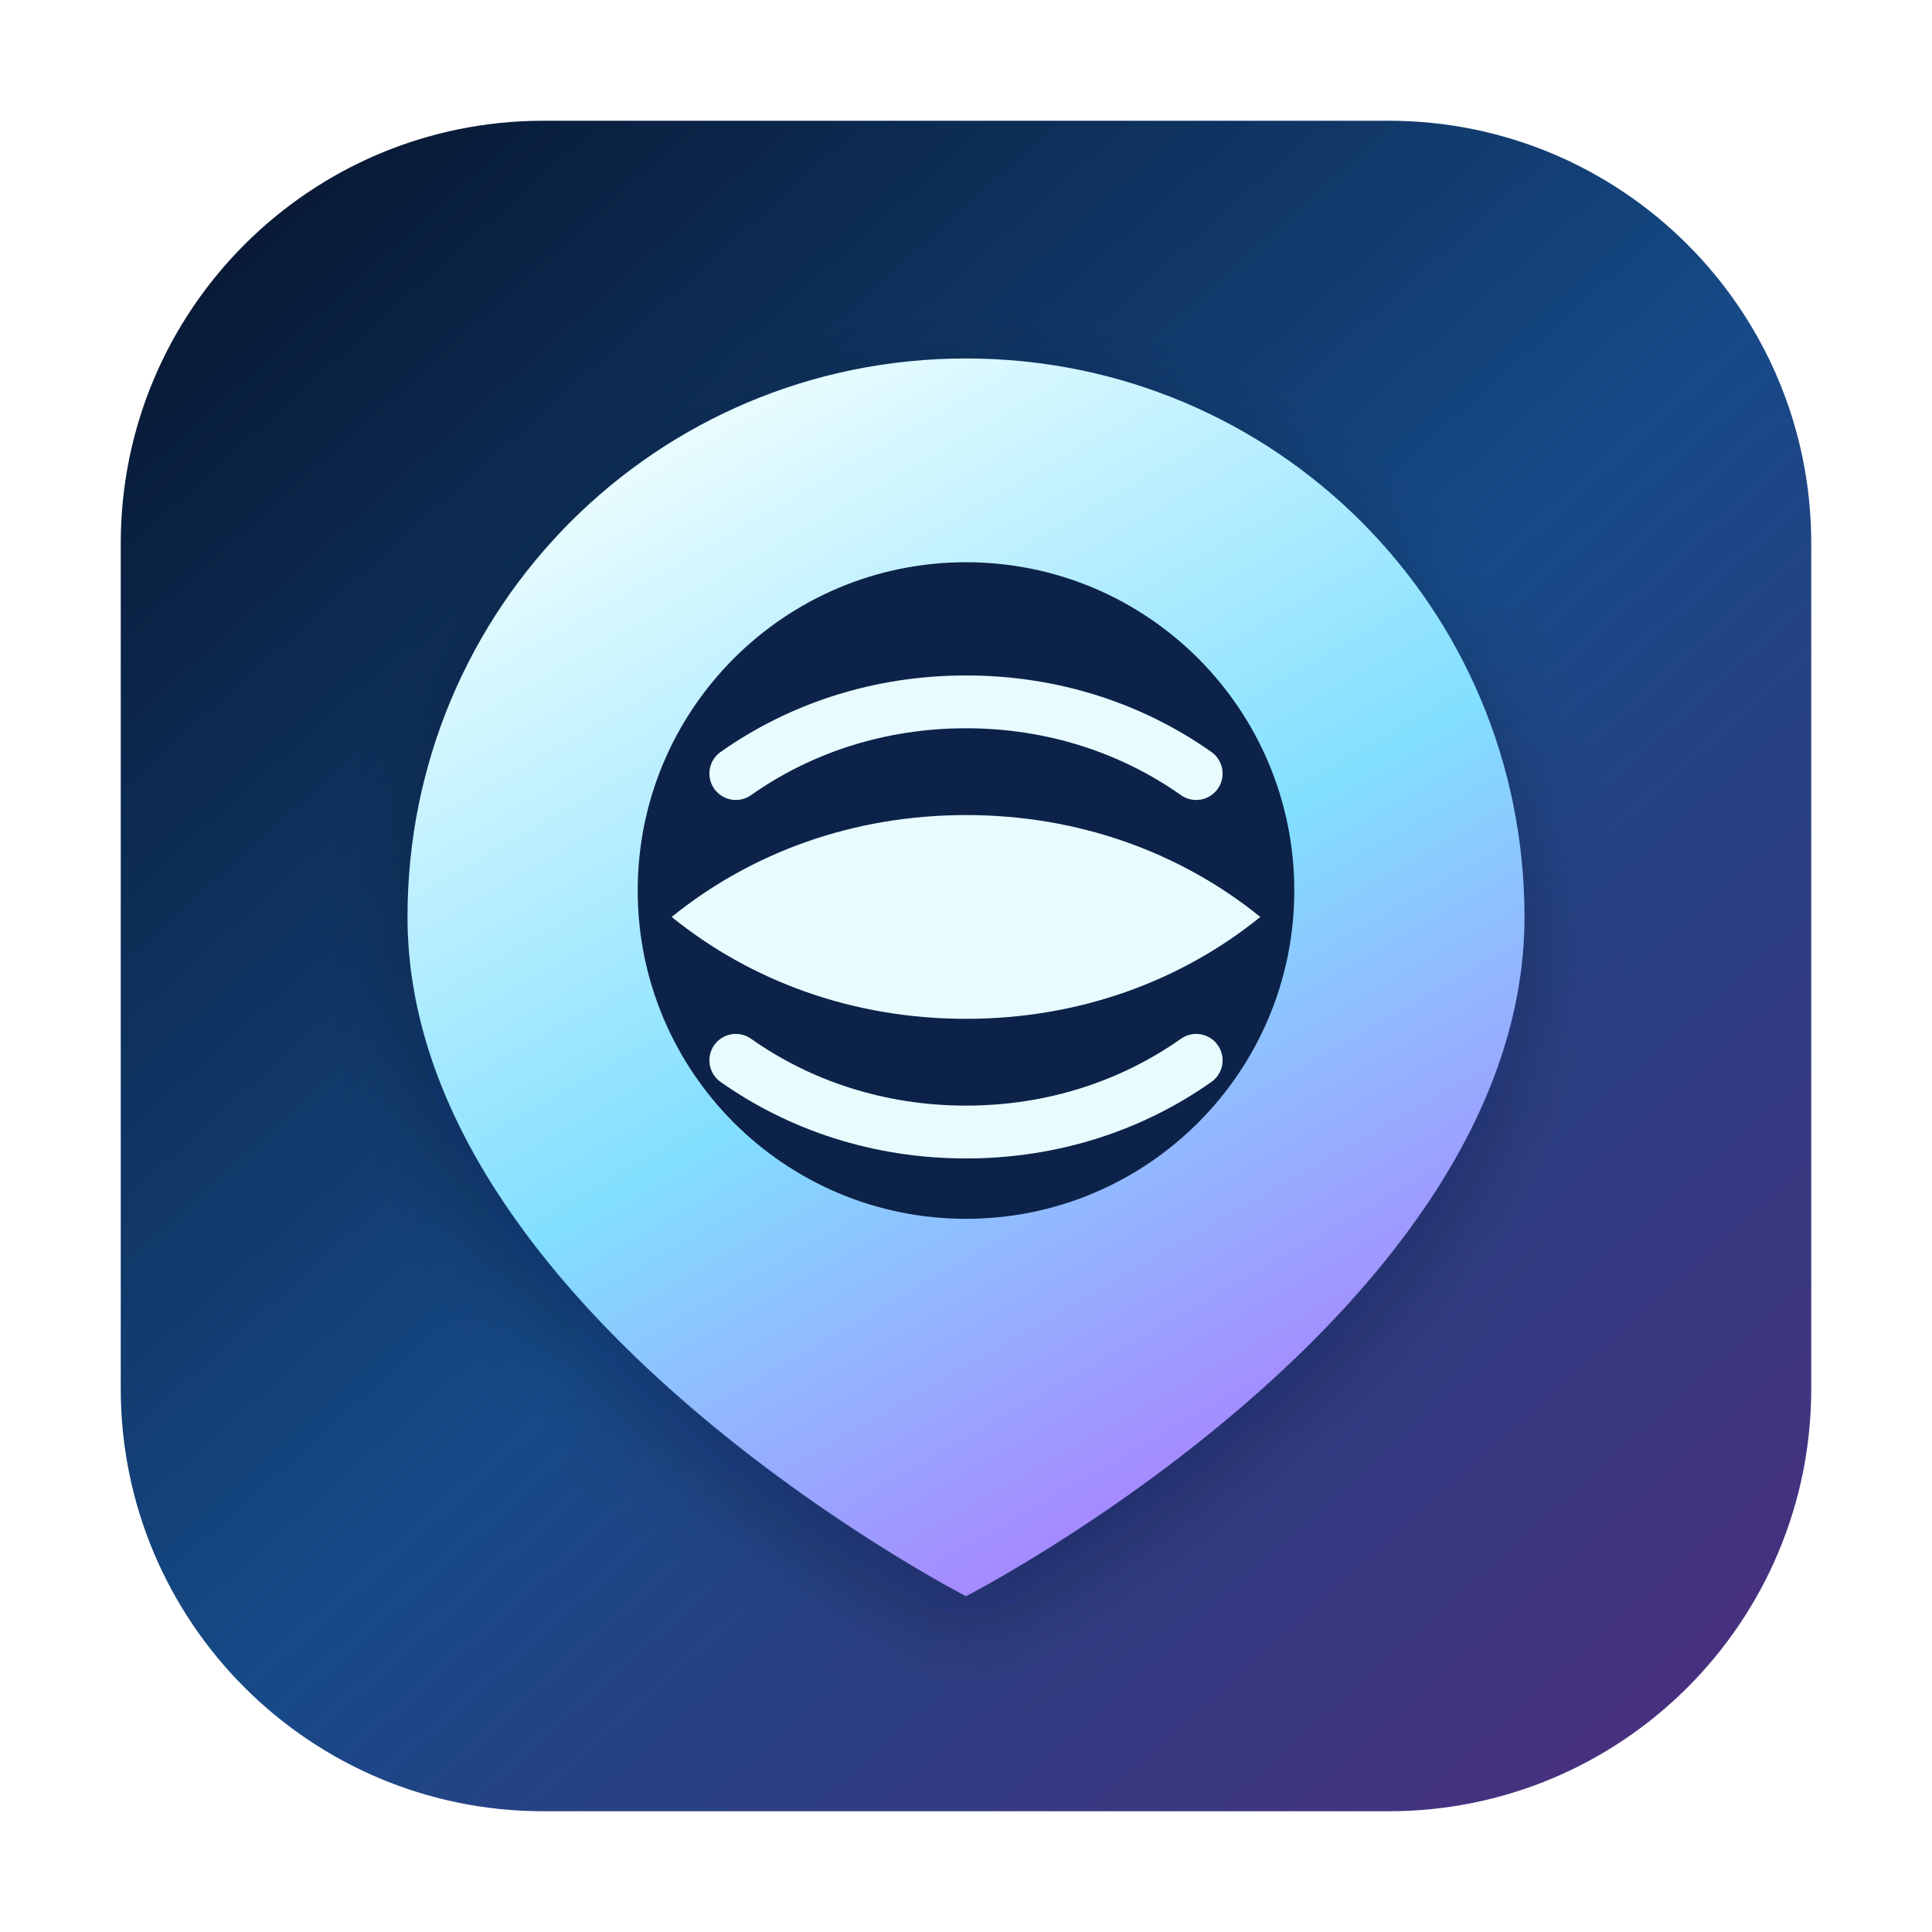
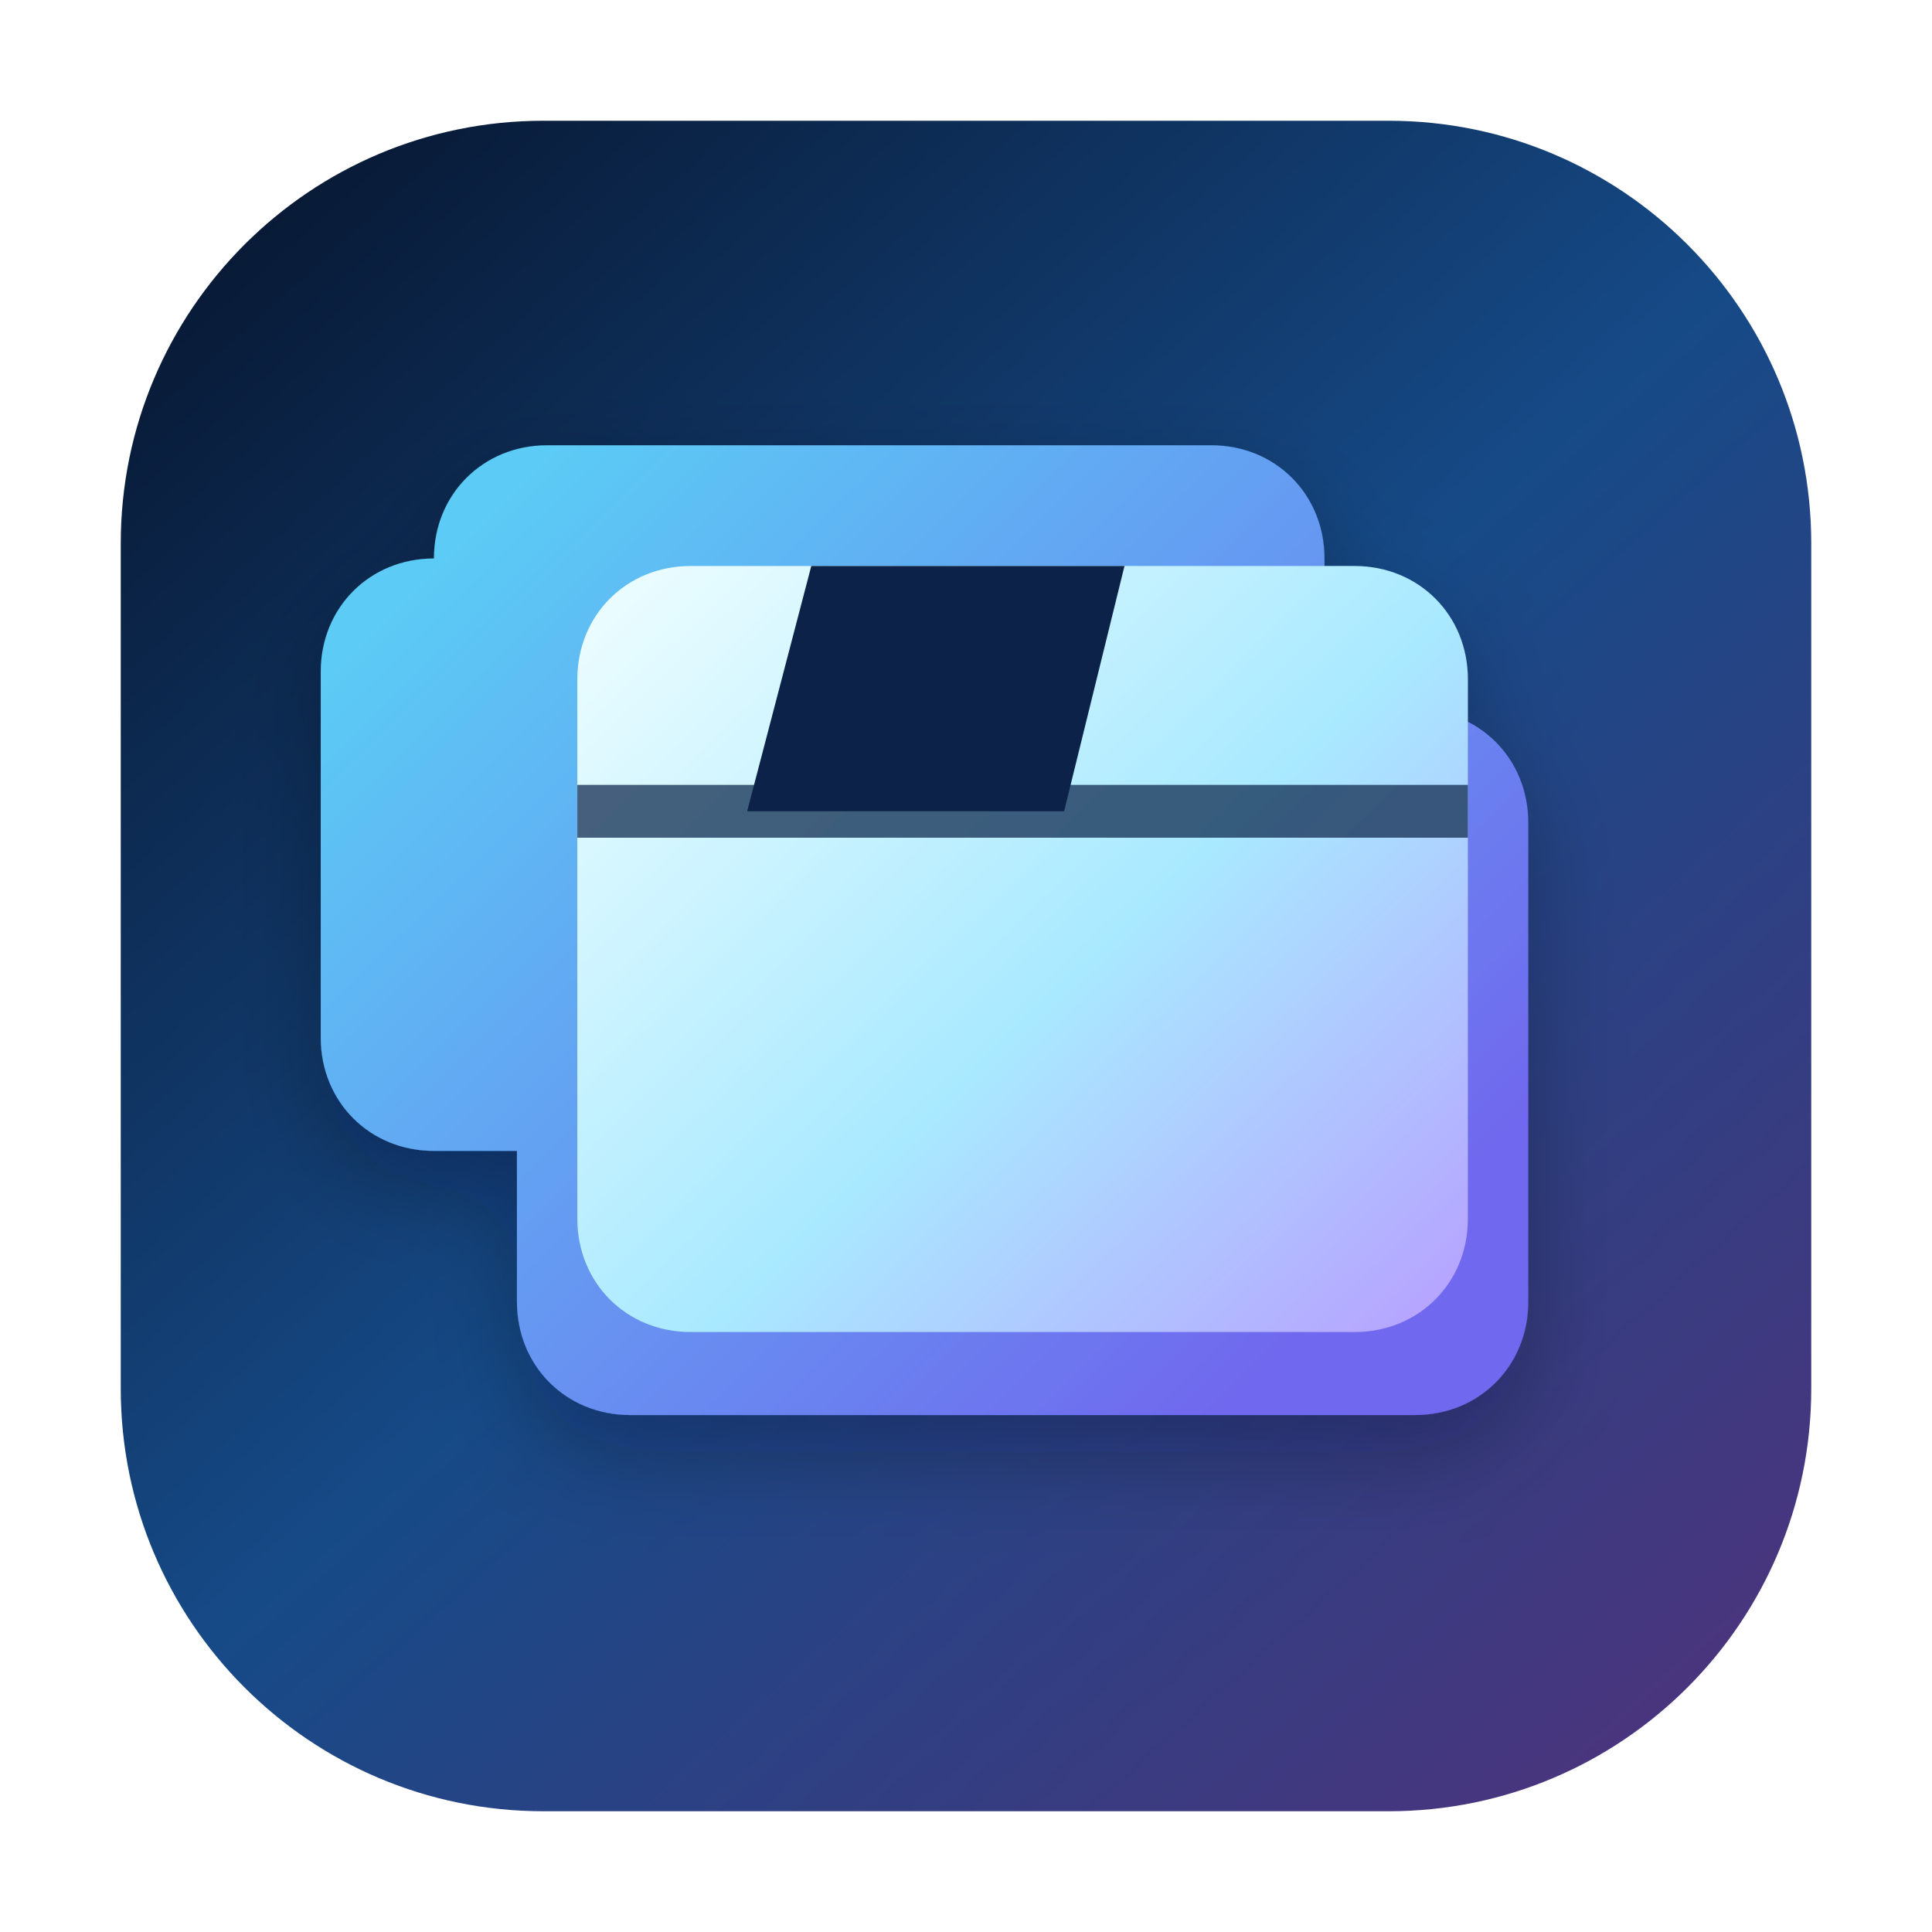
<svg xmlns="http://www.w3.org/2000/svg" viewBox="0 0 1024 1024" role="img" aria-labelledby="title desc">
  <defs>
-     <linearGradient id="foundation" x1="152" y1="112" x2="870" y2="912" gradientUnits="userSpaceOnUse">
+     <linearGradient id="foundation" x1="150" y1="108" x2="874" y2="916" gradientUnits="userSpaceOnUse">
      <stop offset="0" stop-color="#081A36" />
-       <stop offset="0.52" stop-color="#164A87" />
-       <stop offset="1" stop-color="#47317F" />
+       <stop offset="0.50" stop-color="#164A87" />
+       <stop offset="1" stop-color="#49357E" />
    </linearGradient>
-     <linearGradient id="mark" x1="352" y1="240" x2="650" y2="760" gradientUnits="userSpaceOnUse">
-       <stop offset="0" stop-color="#E8FCFF" />
-       <stop offset="0.55" stop-color="#82DFFF" />
-       <stop offset="1" stop-color="#A48BFF" />
+     <linearGradient id="rear" x1="268" y1="262" x2="700" y2="700" gradientUnits="userSpaceOnUse">
+       <stop offset="0" stop-color="#5BCBF5" />
+       <stop offset="1" stop-color="#7068EE" />
+     </linearGradient>
+     <linearGradient id="front" x1="336" y1="316" x2="730" y2="724" gradientUnits="userSpaceOnUse">
+       <stop offset="0" stop-color="#E9FCFF" />
+       <stop offset="0.54" stop-color="#A9E9FF" />
+       <stop offset="1" stop-color="#B6A4FF" />
    </linearGradient>
    <filter id="lift" x="-20%" y="-20%" width="140%" height="140%">
      <feDropShadow dx="0" dy="20" stdDeviation="24" flood-color="#020A18" flood-opacity="0.28" />
    </filter>
  </defs>
  <rect x="64" y="64" width="896" height="896" rx="224" fill="url(#foundation)" />
  <g filter="url(#lift)">
-     <path d="M512 190C348 190 216 322 216 486C216 694 512 846 512 846C512 846 808 694 808 486C808 322 676 190 512 190Z" fill="url(#mark)" />
-     <circle cx="512" cy="472" r="174" fill="#0B2448" />
-     <path d="M356 486C398 452 452 432 512 432C572 432 626 452 668 486C626 520 572 540 512 540C452 540 398 520 356 486Z" fill="#E8FCFF" />
-     <path d="M390 410C424 386 466 372 512 372C558 372 600 386 634 410" fill="none" stroke="#E8FCFF" stroke-width="28" stroke-linecap="round" />
-     <path d="M390 562C424 586 466 600 512 600C558 600 600 586 634 562" fill="none" stroke="#E8FCFF" stroke-width="28" stroke-linecap="round" />
+     <path d="M230 296C230 262 256 236 290 236H642C676 236 702 262 702 296V376H750C784 376 810 402 810 436V690C810 724 784 750 750 750H334C300 750 274 724 274 690V610H230C196 610 170 584 170 550V356C170 322 196 296 230 296Z" fill="url(#rear)" />
+     <path d="M306 360C306 326 332 300 366 300H718C752 300 778 326 778 360V646C778 680 752 706 718 706H366C332 706 306 680 306 646V360Z" fill="url(#front)" />
+     <path d="M306 430H778" stroke="#0B2448" stroke-opacity="0.72" stroke-width="28" />
+     <path d="M430 300H596L564 430H396L430 300Z" fill="#0B2448" />
  </g>
</svg>
